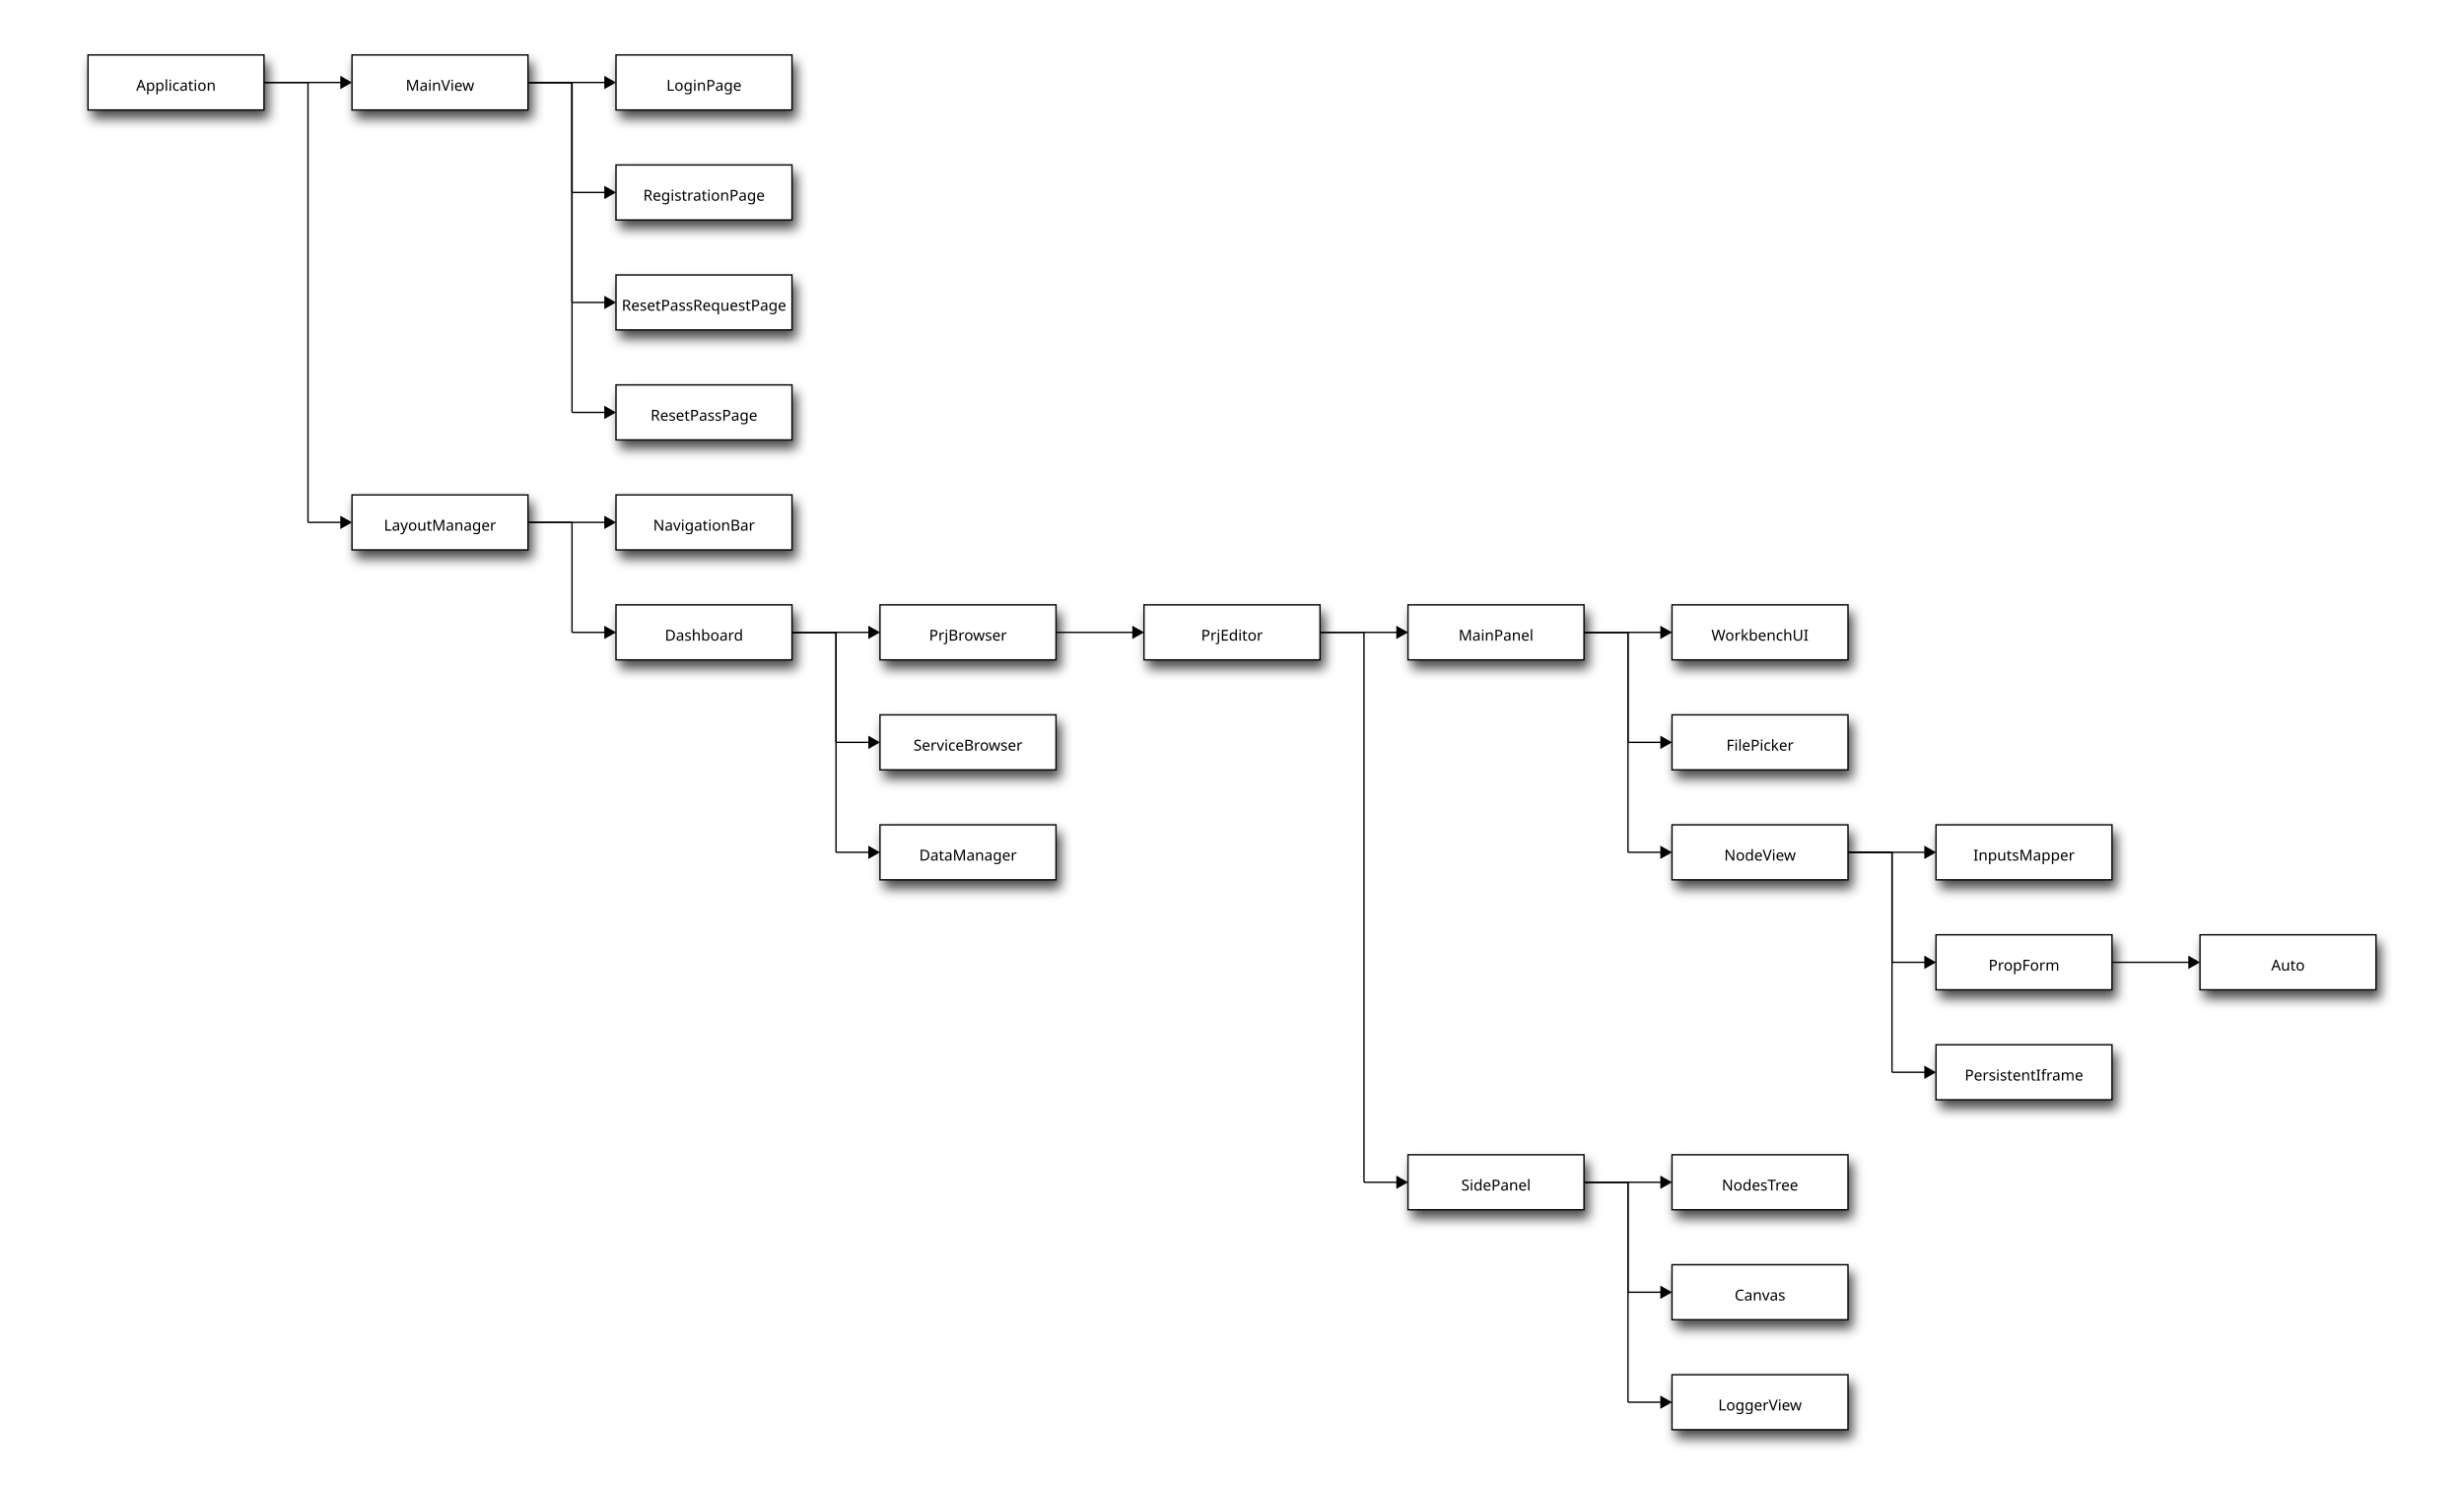
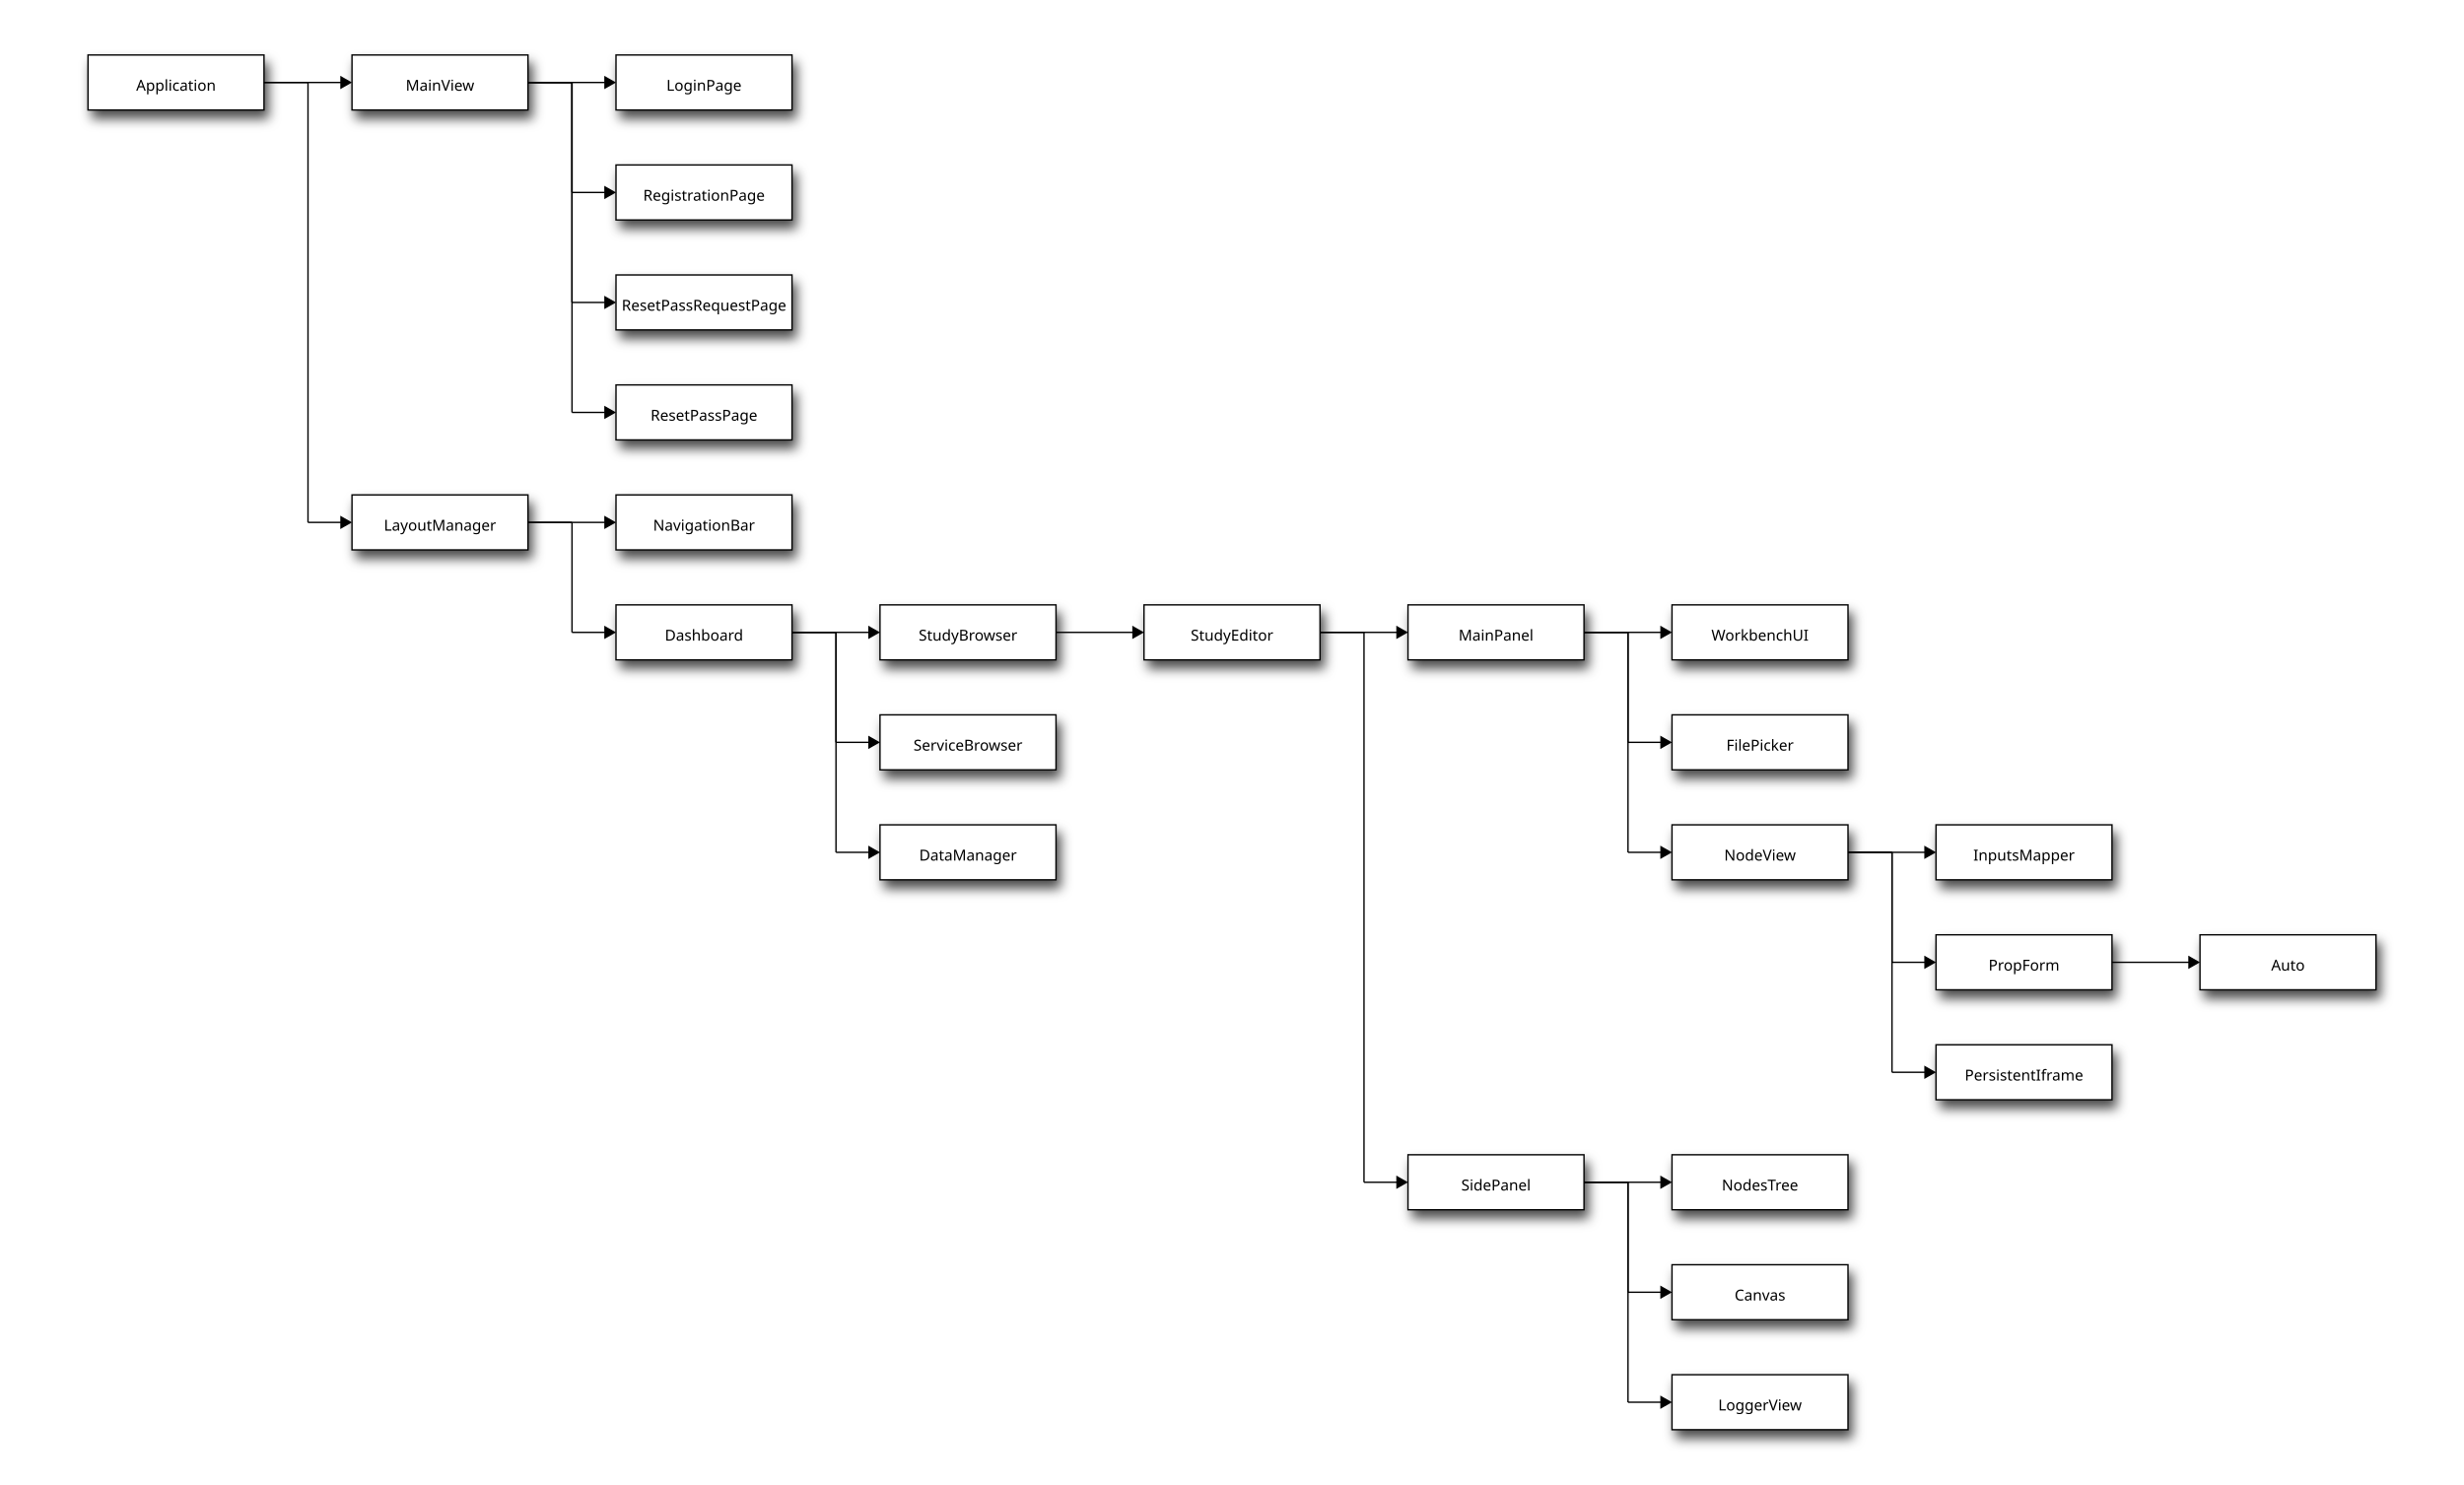
<svg xmlns="http://www.w3.org/2000/svg" viewBox="0 0 1792 1080">
  <defs id="defs_block">
    <filter height="1.504" id="filter_blur" width="1.157" x="-0.079" y="-0.252">
      <feGaussianBlur id="feGaussianBlur3780" stdDeviation="4.2" />
    </filter>
  </defs>
  <rect fill="rgb(0,0,0)" height="40" stroke="rgb(0,0,0)" style="filter:url(#filter_blur);opacity:0.7;fill-opacity:1" width="128" x="67" y="46" />
  <rect fill="rgb(0,0,0)" height="40" stroke="rgb(0,0,0)" style="filter:url(#filter_blur);opacity:0.7;fill-opacity:1" width="128" x="259" y="46" />
  <rect fill="rgb(0,0,0)" height="40" stroke="rgb(0,0,0)" style="filter:url(#filter_blur);opacity:0.7;fill-opacity:1" width="128" x="259" y="366" />
  <rect fill="rgb(0,0,0)" height="40" stroke="rgb(0,0,0)" style="filter:url(#filter_blur);opacity:0.7;fill-opacity:1" width="128" x="451" y="46" />
  <rect fill="rgb(0,0,0)" height="40" stroke="rgb(0,0,0)" style="filter:url(#filter_blur);opacity:0.7;fill-opacity:1" width="128" x="451" y="126" />
  <rect fill="rgb(0,0,0)" height="40" stroke="rgb(0,0,0)" style="filter:url(#filter_blur);opacity:0.7;fill-opacity:1" width="128" x="451" y="206" />
  <rect fill="rgb(0,0,0)" height="40" stroke="rgb(0,0,0)" style="filter:url(#filter_blur);opacity:0.7;fill-opacity:1" width="128" x="451" y="286" />
  <rect fill="rgb(0,0,0)" height="40" stroke="rgb(0,0,0)" style="filter:url(#filter_blur);opacity:0.7;fill-opacity:1" width="128" x="451" y="366" />
  <rect fill="rgb(0,0,0)" height="40" stroke="rgb(0,0,0)" style="filter:url(#filter_blur);opacity:0.7;fill-opacity:1" width="128" x="451" y="446" />
  <rect fill="rgb(0,0,0)" height="40" stroke="rgb(0,0,0)" style="filter:url(#filter_blur);opacity:0.7;fill-opacity:1" width="128" x="643" y="446" />
  <rect fill="rgb(0,0,0)" height="40" stroke="rgb(0,0,0)" style="filter:url(#filter_blur);opacity:0.7;fill-opacity:1" width="128" x="643" y="526" />
  <rect fill="rgb(0,0,0)" height="40" stroke="rgb(0,0,0)" style="filter:url(#filter_blur);opacity:0.7;fill-opacity:1" width="128" x="643" y="606" />
  <rect fill="rgb(0,0,0)" height="40" stroke="rgb(0,0,0)" style="filter:url(#filter_blur);opacity:0.7;fill-opacity:1" width="128" x="835" y="446" />
  <rect fill="rgb(0,0,0)" height="40" stroke="rgb(0,0,0)" style="filter:url(#filter_blur);opacity:0.7;fill-opacity:1" width="128" x="1027" y="446" />
  <rect fill="rgb(0,0,0)" height="40" stroke="rgb(0,0,0)" style="filter:url(#filter_blur);opacity:0.7;fill-opacity:1" width="128" x="1027" y="846" />
  <rect fill="rgb(0,0,0)" height="40" stroke="rgb(0,0,0)" style="filter:url(#filter_blur);opacity:0.7;fill-opacity:1" width="128" x="1219" y="846" />
  <rect fill="rgb(0,0,0)" height="40" stroke="rgb(0,0,0)" style="filter:url(#filter_blur);opacity:0.7;fill-opacity:1" width="128" x="1219" y="926" />
  <rect fill="rgb(0,0,0)" height="40" stroke="rgb(0,0,0)" style="filter:url(#filter_blur);opacity:0.7;fill-opacity:1" width="128" x="1219" y="1006" />
  <rect fill="rgb(0,0,0)" height="40" stroke="rgb(0,0,0)" style="filter:url(#filter_blur);opacity:0.7;fill-opacity:1" width="128" x="1219" y="446" />
  <rect fill="rgb(0,0,0)" height="40" stroke="rgb(0,0,0)" style="filter:url(#filter_blur);opacity:0.7;fill-opacity:1" width="128" x="1219" y="526" />
  <rect fill="rgb(0,0,0)" height="40" stroke="rgb(0,0,0)" style="filter:url(#filter_blur);opacity:0.7;fill-opacity:1" width="128" x="1219" y="606" />
  <rect fill="rgb(0,0,0)" height="40" stroke="rgb(0,0,0)" style="filter:url(#filter_blur);opacity:0.7;fill-opacity:1" width="128" x="1411" y="606" />
  <rect fill="rgb(0,0,0)" height="40" stroke="rgb(0,0,0)" style="filter:url(#filter_blur);opacity:0.7;fill-opacity:1" width="128" x="1411" y="686" />
  <rect fill="rgb(0,0,0)" height="40" stroke="rgb(0,0,0)" style="filter:url(#filter_blur);opacity:0.7;fill-opacity:1" width="128" x="1411" y="766" />
  <rect fill="rgb(0,0,0)" height="40" stroke="rgb(0,0,0)" style="filter:url(#filter_blur);opacity:0.7;fill-opacity:1" width="128" x="1603" y="686" />
  <rect fill="rgb(255,255,255)" height="40" stroke="rgb(0,0,0)" width="128" x="64" y="40" />
  <text fill="rgb(0,0,0)" font-family="sans-serif" font-size="11" font-style="normal" font-weight="normal" text-anchor="middle" textLength="67" x="128" y="66">Application</text>
  <rect fill="rgb(255,255,255)" height="40" stroke="rgb(0,0,0)" width="128" x="256" y="40" />
  <text fill="rgb(0,0,0)" font-family="sans-serif" font-size="11" font-style="normal" font-weight="normal" text-anchor="middle" textLength="49" x="320" y="66">MainView</text>
  <rect fill="rgb(255,255,255)" height="40" stroke="rgb(0,0,0)" width="128" x="256" y="360" />
  <text fill="rgb(0,0,0)" font-family="sans-serif" font-size="11" font-style="normal" font-weight="normal" text-anchor="middle" textLength="79" x="320" y="386">LayoutManager</text>
  <rect fill="rgb(255,255,255)" height="40" stroke="rgb(0,0,0)" width="128" x="448" y="40" />
  <text fill="rgb(0,0,0)" font-family="sans-serif" font-size="11" font-style="normal" font-weight="normal" text-anchor="middle" textLength="55" x="512" y="66">LoginPage</text>
  <rect fill="rgb(255,255,255)" height="40" stroke="rgb(0,0,0)" width="128" x="448" y="120" />
  <text fill="rgb(0,0,0)" font-family="sans-serif" font-size="11" font-style="normal" font-weight="normal" text-anchor="middle" textLength="97" x="512" y="146">RegistrationPage</text>
  <rect fill="rgb(255,255,255)" height="40" stroke="rgb(0,0,0)" width="128" x="448" y="200" />
  <text fill="rgb(0,0,0)" font-family="sans-serif" font-size="11" font-style="normal" font-weight="normal" text-anchor="middle" textLength="122" x="512" y="226">ResetPassRequestPage</text>
  <rect fill="rgb(255,255,255)" height="40" stroke="rgb(0,0,0)" width="128" x="448" y="280" />
  <text fill="rgb(0,0,0)" font-family="sans-serif" font-size="11" font-style="normal" font-weight="normal" text-anchor="middle" textLength="79" x="512" y="306">ResetPassPage</text>
  <rect fill="rgb(255,255,255)" height="40" stroke="rgb(0,0,0)" width="128" x="448" y="360" />
  <text fill="rgb(0,0,0)" font-family="sans-serif" font-size="11" font-style="normal" font-weight="normal" text-anchor="middle" textLength="79" x="512" y="386">NavigationBar</text>
  <rect fill="rgb(255,255,255)" height="40" stroke="rgb(0,0,0)" width="128" x="448" y="440" />
  <text fill="rgb(0,0,0)" font-family="sans-serif" font-size="11" font-style="normal" font-weight="normal" text-anchor="middle" textLength="55" x="512" y="466">Dashboard</text>
  <rect fill="rgb(255,255,255)" height="40" stroke="rgb(0,0,0)" width="128" x="640" y="440" />
-   <text fill="rgb(0,0,0)" font-family="sans-serif" font-size="11" font-style="normal" font-weight="normal" text-anchor="middle" textLength="61" x="704" y="466">PrjBrowser</text>
+   <text fill="rgb(0,0,0)" font-family="sans-serif" font-size="11" font-style="normal" font-weight="normal" text-anchor="middle" textLength="61" x="704" y="466">StudyBrowser</text>
  <rect fill="rgb(255,255,255)" height="40" stroke="rgb(0,0,0)" width="128" x="640" y="520" />
  <text fill="rgb(0,0,0)" font-family="sans-serif" font-size="11" font-style="normal" font-weight="normal" text-anchor="middle" textLength="85" x="704" y="546">ServiceBrowser</text>
  <rect fill="rgb(255,255,255)" height="40" stroke="rgb(0,0,0)" width="128" x="640" y="600" />
  <text fill="rgb(0,0,0)" font-family="sans-serif" font-size="11" font-style="normal" font-weight="normal" text-anchor="middle" textLength="67" x="704" y="626">DataManager</text>
  <rect fill="rgb(255,255,255)" height="40" stroke="rgb(0,0,0)" width="128" x="832" y="440" />
-   <text fill="rgb(0,0,0)" font-family="sans-serif" font-size="11" font-style="normal" font-weight="normal" text-anchor="middle" textLength="55" x="896" y="466">PrjEditor</text>
+   <text fill="rgb(0,0,0)" font-family="sans-serif" font-size="11" font-style="normal" font-weight="normal" text-anchor="middle" textLength="55" x="896" y="466">StudyEditor</text>
  <rect fill="rgb(255,255,255)" height="40" stroke="rgb(0,0,0)" width="128" x="1024" y="440" />
  <text fill="rgb(0,0,0)" font-family="sans-serif" font-size="11" font-style="normal" font-weight="normal" text-anchor="middle" textLength="55" x="1088" y="466">MainPanel</text>
  <rect fill="rgb(255,255,255)" height="40" stroke="rgb(0,0,0)" width="128" x="1024" y="840" />
  <text fill="rgb(0,0,0)" font-family="sans-serif" font-size="11" font-style="normal" font-weight="normal" text-anchor="middle" textLength="55" x="1088" y="866">SidePanel</text>
  <rect fill="rgb(255,255,255)" height="40" stroke="rgb(0,0,0)" width="128" x="1216" y="840" />
  <text fill="rgb(0,0,0)" font-family="sans-serif" font-size="11" font-style="normal" font-weight="normal" text-anchor="middle" textLength="55" x="1280" y="866">NodesTree</text>
  <rect fill="rgb(255,255,255)" height="40" stroke="rgb(0,0,0)" width="128" x="1216" y="920" />
  <text fill="rgb(0,0,0)" font-family="sans-serif" font-size="11" font-style="normal" font-weight="normal" text-anchor="middle" textLength="37" x="1280" y="946">Canvas</text>
  <rect fill="rgb(255,255,255)" height="40" stroke="rgb(0,0,0)" width="128" x="1216" y="1000" />
  <text fill="rgb(0,0,0)" font-family="sans-serif" font-size="11" font-style="normal" font-weight="normal" text-anchor="middle" textLength="61" x="1280" y="1026">LoggerView</text>
  <rect fill="rgb(255,255,255)" height="40" stroke="rgb(0,0,0)" width="128" x="1216" y="440" />
  <text fill="rgb(0,0,0)" font-family="sans-serif" font-size="11" font-style="normal" font-weight="normal" text-anchor="middle" textLength="67" x="1280" y="466">WorkbenchUI</text>
  <rect fill="rgb(255,255,255)" height="40" stroke="rgb(0,0,0)" width="128" x="1216" y="520" />
  <text fill="rgb(0,0,0)" font-family="sans-serif" font-size="11" font-style="normal" font-weight="normal" text-anchor="middle" textLength="61" x="1280" y="546">FilePicker</text>
  <rect fill="rgb(255,255,255)" height="40" stroke="rgb(0,0,0)" width="128" x="1216" y="600" />
  <text fill="rgb(0,0,0)" font-family="sans-serif" font-size="11" font-style="normal" font-weight="normal" text-anchor="middle" textLength="49" x="1280" y="626">NodeView</text>
  <rect fill="rgb(255,255,255)" height="40" stroke="rgb(0,0,0)" width="128" x="1408" y="600" />
  <text fill="rgb(0,0,0)" font-family="sans-serif" font-size="11" font-style="normal" font-weight="normal" text-anchor="middle" textLength="73" x="1472" y="626">InputsMapper</text>
  <rect fill="rgb(255,255,255)" height="40" stroke="rgb(0,0,0)" width="128" x="1408" y="680" />
  <text fill="rgb(0,0,0)" font-family="sans-serif" font-size="11" font-style="normal" font-weight="normal" text-anchor="middle" textLength="49" x="1472" y="706">PropForm</text>
  <rect fill="rgb(255,255,255)" height="40" stroke="rgb(0,0,0)" width="128" x="1408" y="760" />
  <text fill="rgb(0,0,0)" font-family="sans-serif" font-size="11" font-style="normal" font-weight="normal" text-anchor="middle" textLength="97" x="1472" y="786">PersistentIframe</text>
  <rect fill="rgb(255,255,255)" height="40" stroke="rgb(0,0,0)" width="128" x="1600" y="680" />
  <text fill="rgb(0,0,0)" font-family="sans-serif" font-size="11" font-style="normal" font-weight="normal" text-anchor="middle" textLength="25" x="1664" y="706">Auto</text>
  <path d="M 192 60 L 248 60" fill="none" stroke="rgb(0,0,0)" />
  <polygon fill="rgb(0,0,0)" points="255,60 248,56 248,64 255,60" stroke="rgb(0,0,0)" />
  <path d="M 192 60 L 224 60" fill="none" stroke="rgb(0,0,0)" />
  <path d="M 224 60 L 224 380" fill="none" stroke="rgb(0,0,0)" />
  <path d="M 224 380 L 248 380" fill="none" stroke="rgb(0,0,0)" />
  <polygon fill="rgb(0,0,0)" points="255,380 248,376 248,384 255,380" stroke="rgb(0,0,0)" />
  <path d="M 384 60 L 416 60" fill="none" stroke="rgb(0,0,0)" />
  <path d="M 416 60 L 416 220" fill="none" stroke="rgb(0,0,0)" />
  <path d="M 416 220 L 440 220" fill="none" stroke="rgb(0,0,0)" />
  <polygon fill="rgb(0,0,0)" points="447,220 440,216 440,224 447,220" stroke="rgb(0,0,0)" />
  <path d="M 384 60 L 416 60" fill="none" stroke="rgb(0,0,0)" />
  <path d="M 416 60 L 416 300" fill="none" stroke="rgb(0,0,0)" />
  <path d="M 416 300 L 440 300" fill="none" stroke="rgb(0,0,0)" />
  <polygon fill="rgb(0,0,0)" points="447,300 440,296 440,304 447,300" stroke="rgb(0,0,0)" />
  <path d="M 384 60 L 440 60" fill="none" stroke="rgb(0,0,0)" />
  <polygon fill="rgb(0,0,0)" points="447,60 440,56 440,64 447,60" stroke="rgb(0,0,0)" />
  <path d="M 384 60 L 416 60" fill="none" stroke="rgb(0,0,0)" />
  <path d="M 416 60 L 416 140" fill="none" stroke="rgb(0,0,0)" />
  <path d="M 416 140 L 440 140" fill="none" stroke="rgb(0,0,0)" />
  <polygon fill="rgb(0,0,0)" points="447,140 440,136 440,144 447,140" stroke="rgb(0,0,0)" />
  <path d="M 384 380 L 440 380" fill="none" stroke="rgb(0,0,0)" />
  <polygon fill="rgb(0,0,0)" points="447,380 440,376 440,384 447,380" stroke="rgb(0,0,0)" />
  <path d="M 384 380 L 416 380" fill="none" stroke="rgb(0,0,0)" />
  <path d="M 416 380 L 416 460" fill="none" stroke="rgb(0,0,0)" />
  <path d="M 416 460 L 440 460" fill="none" stroke="rgb(0,0,0)" />
  <polygon fill="rgb(0,0,0)" points="447,460 440,456 440,464 447,460" stroke="rgb(0,0,0)" />
  <path d="M 576 460 L 608 460" fill="none" stroke="rgb(0,0,0)" />
  <path d="M 608 460 L 608 620" fill="none" stroke="rgb(0,0,0)" />
  <path d="M 608 620 L 632 620" fill="none" stroke="rgb(0,0,0)" />
  <polygon fill="rgb(0,0,0)" points="639,620 632,616 632,624 639,620" stroke="rgb(0,0,0)" />
  <path d="M 576 460 L 632 460" fill="none" stroke="rgb(0,0,0)" />
  <polygon fill="rgb(0,0,0)" points="639,460 632,456 632,464 639,460" stroke="rgb(0,0,0)" />
  <path d="M 576 460 L 608 460" fill="none" stroke="rgb(0,0,0)" />
  <path d="M 608 460 L 608 540" fill="none" stroke="rgb(0,0,0)" />
  <path d="M 608 540 L 632 540" fill="none" stroke="rgb(0,0,0)" />
  <polygon fill="rgb(0,0,0)" points="639,540 632,536 632,544 639,540" stroke="rgb(0,0,0)" />
  <path d="M 768 460 L 824 460" fill="none" stroke="rgb(0,0,0)" />
  <polygon fill="rgb(0,0,0)" points="831,460 824,456 824,464 831,460" stroke="rgb(0,0,0)" />
  <path d="M 960 460 L 1016 460" fill="none" stroke="rgb(0,0,0)" />
  <polygon fill="rgb(0,0,0)" points="1023,460 1016,456 1016,464 1023,460" stroke="rgb(0,0,0)" />
  <path d="M 960 460 L 992 460" fill="none" stroke="rgb(0,0,0)" />
  <path d="M 992 460 L 992 860" fill="none" stroke="rgb(0,0,0)" />
  <path d="M 992 860 L 1016 860" fill="none" stroke="rgb(0,0,0)" />
  <polygon fill="rgb(0,0,0)" points="1023,860 1016,856 1016,864 1023,860" stroke="rgb(0,0,0)" />
  <path d="M 1152 460 L 1184 460" fill="none" stroke="rgb(0,0,0)" />
  <path d="M 1184 460 L 1184 540" fill="none" stroke="rgb(0,0,0)" />
  <path d="M 1184 540 L 1208 540" fill="none" stroke="rgb(0,0,0)" />
  <polygon fill="rgb(0,0,0)" points="1215,540 1208,536 1208,544 1215,540" stroke="rgb(0,0,0)" />
  <path d="M 1152 460 L 1208 460" fill="none" stroke="rgb(0,0,0)" />
  <polygon fill="rgb(0,0,0)" points="1215,460 1208,456 1208,464 1215,460" stroke="rgb(0,0,0)" />
  <path d="M 1152 460 L 1184 460" fill="none" stroke="rgb(0,0,0)" />
  <path d="M 1184 460 L 1184 620" fill="none" stroke="rgb(0,0,0)" />
  <path d="M 1184 620 L 1208 620" fill="none" stroke="rgb(0,0,0)" />
  <polygon fill="rgb(0,0,0)" points="1215,620 1208,616 1208,624 1215,620" stroke="rgb(0,0,0)" />
  <path d="M 1152 860 L 1184 860" fill="none" stroke="rgb(0,0,0)" />
  <path d="M 1184 860 L 1184 1020" fill="none" stroke="rgb(0,0,0)" />
  <path d="M 1184 1020 L 1208 1020" fill="none" stroke="rgb(0,0,0)" />
  <polygon fill="rgb(0,0,0)" points="1215,1020 1208,1016 1208,1024 1215,1020" stroke="rgb(0,0,0)" />
  <path d="M 1152 860 L 1208 860" fill="none" stroke="rgb(0,0,0)" />
  <polygon fill="rgb(0,0,0)" points="1215,860 1208,856 1208,864 1215,860" stroke="rgb(0,0,0)" />
  <path d="M 1152 860 L 1184 860" fill="none" stroke="rgb(0,0,0)" />
  <path d="M 1184 860 L 1184 940" fill="none" stroke="rgb(0,0,0)" />
  <path d="M 1184 940 L 1208 940" fill="none" stroke="rgb(0,0,0)" />
  <polygon fill="rgb(0,0,0)" points="1215,940 1208,936 1208,944 1215,940" stroke="rgb(0,0,0)" />
  <path d="M 1344 620 L 1400 620" fill="none" stroke="rgb(0,0,0)" />
  <polygon fill="rgb(0,0,0)" points="1407,620 1400,616 1400,624 1407,620" stroke="rgb(0,0,0)" />
  <path d="M 1344 620 L 1376 620" fill="none" stroke="rgb(0,0,0)" />
  <path d="M 1376 620 L 1376 780" fill="none" stroke="rgb(0,0,0)" />
  <path d="M 1376 780 L 1400 780" fill="none" stroke="rgb(0,0,0)" />
  <polygon fill="rgb(0,0,0)" points="1407,780 1400,776 1400,784 1407,780" stroke="rgb(0,0,0)" />
  <path d="M 1344 620 L 1376 620" fill="none" stroke="rgb(0,0,0)" />
  <path d="M 1376 620 L 1376 700" fill="none" stroke="rgb(0,0,0)" />
  <path d="M 1376 700 L 1400 700" fill="none" stroke="rgb(0,0,0)" />
  <polygon fill="rgb(0,0,0)" points="1407,700 1400,696 1400,704 1407,700" stroke="rgb(0,0,0)" />
  <path d="M 1536 700 L 1592 700" fill="none" stroke="rgb(0,0,0)" />
  <polygon fill="rgb(0,0,0)" points="1599,700 1592,696 1592,704 1599,700" stroke="rgb(0,0,0)" />
</svg>
